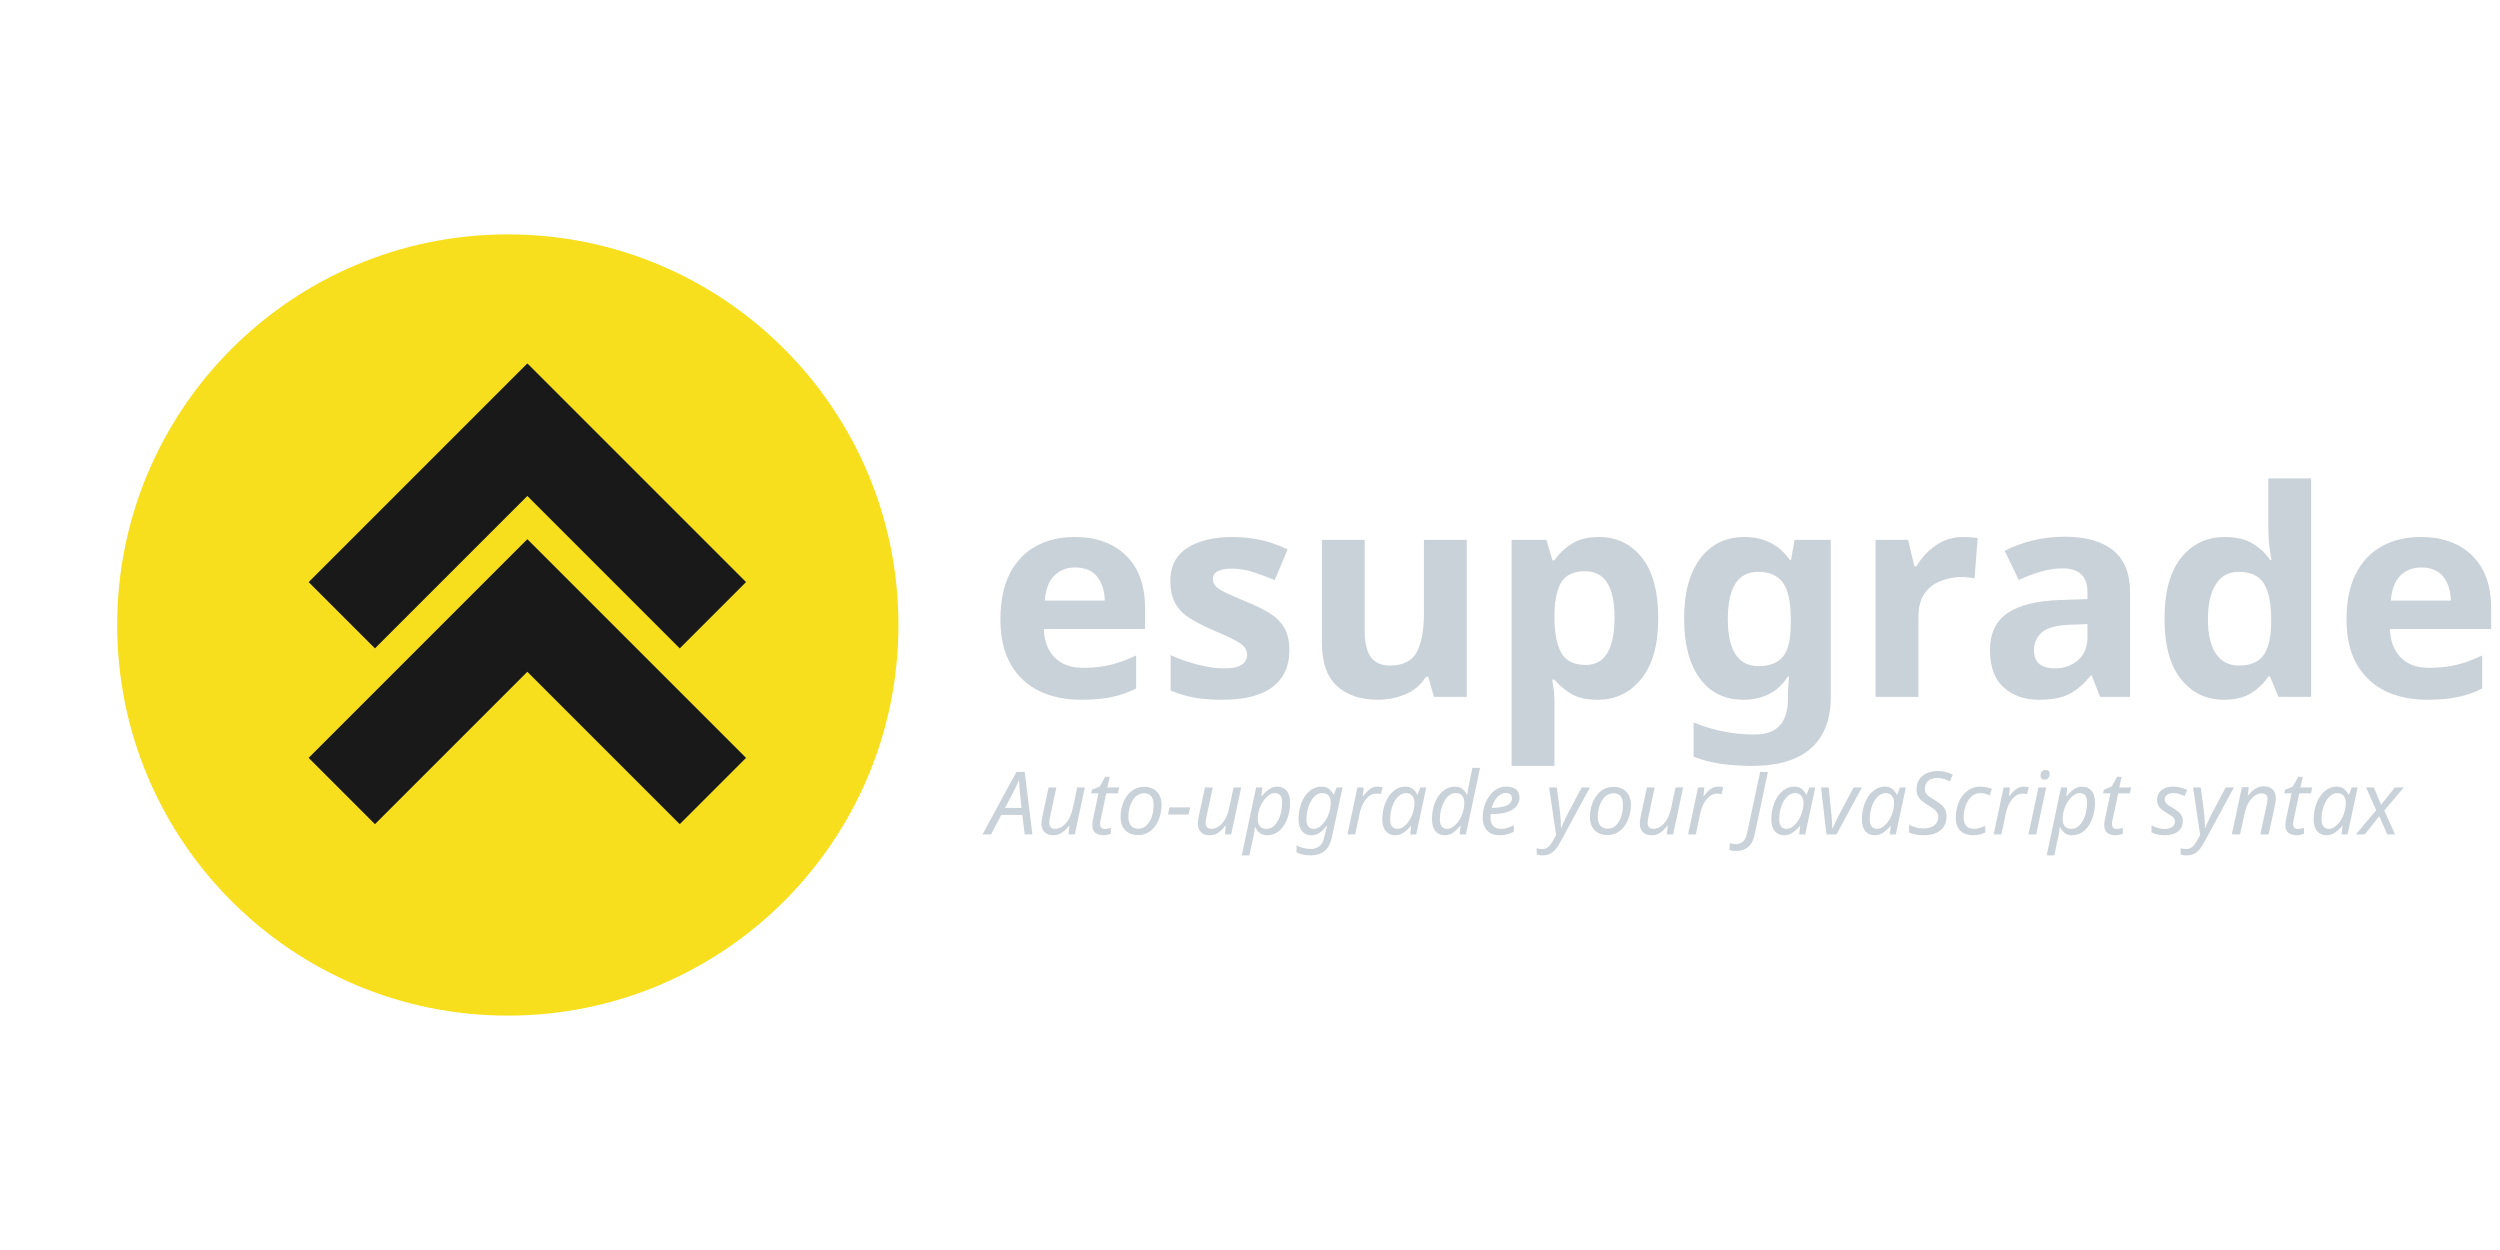
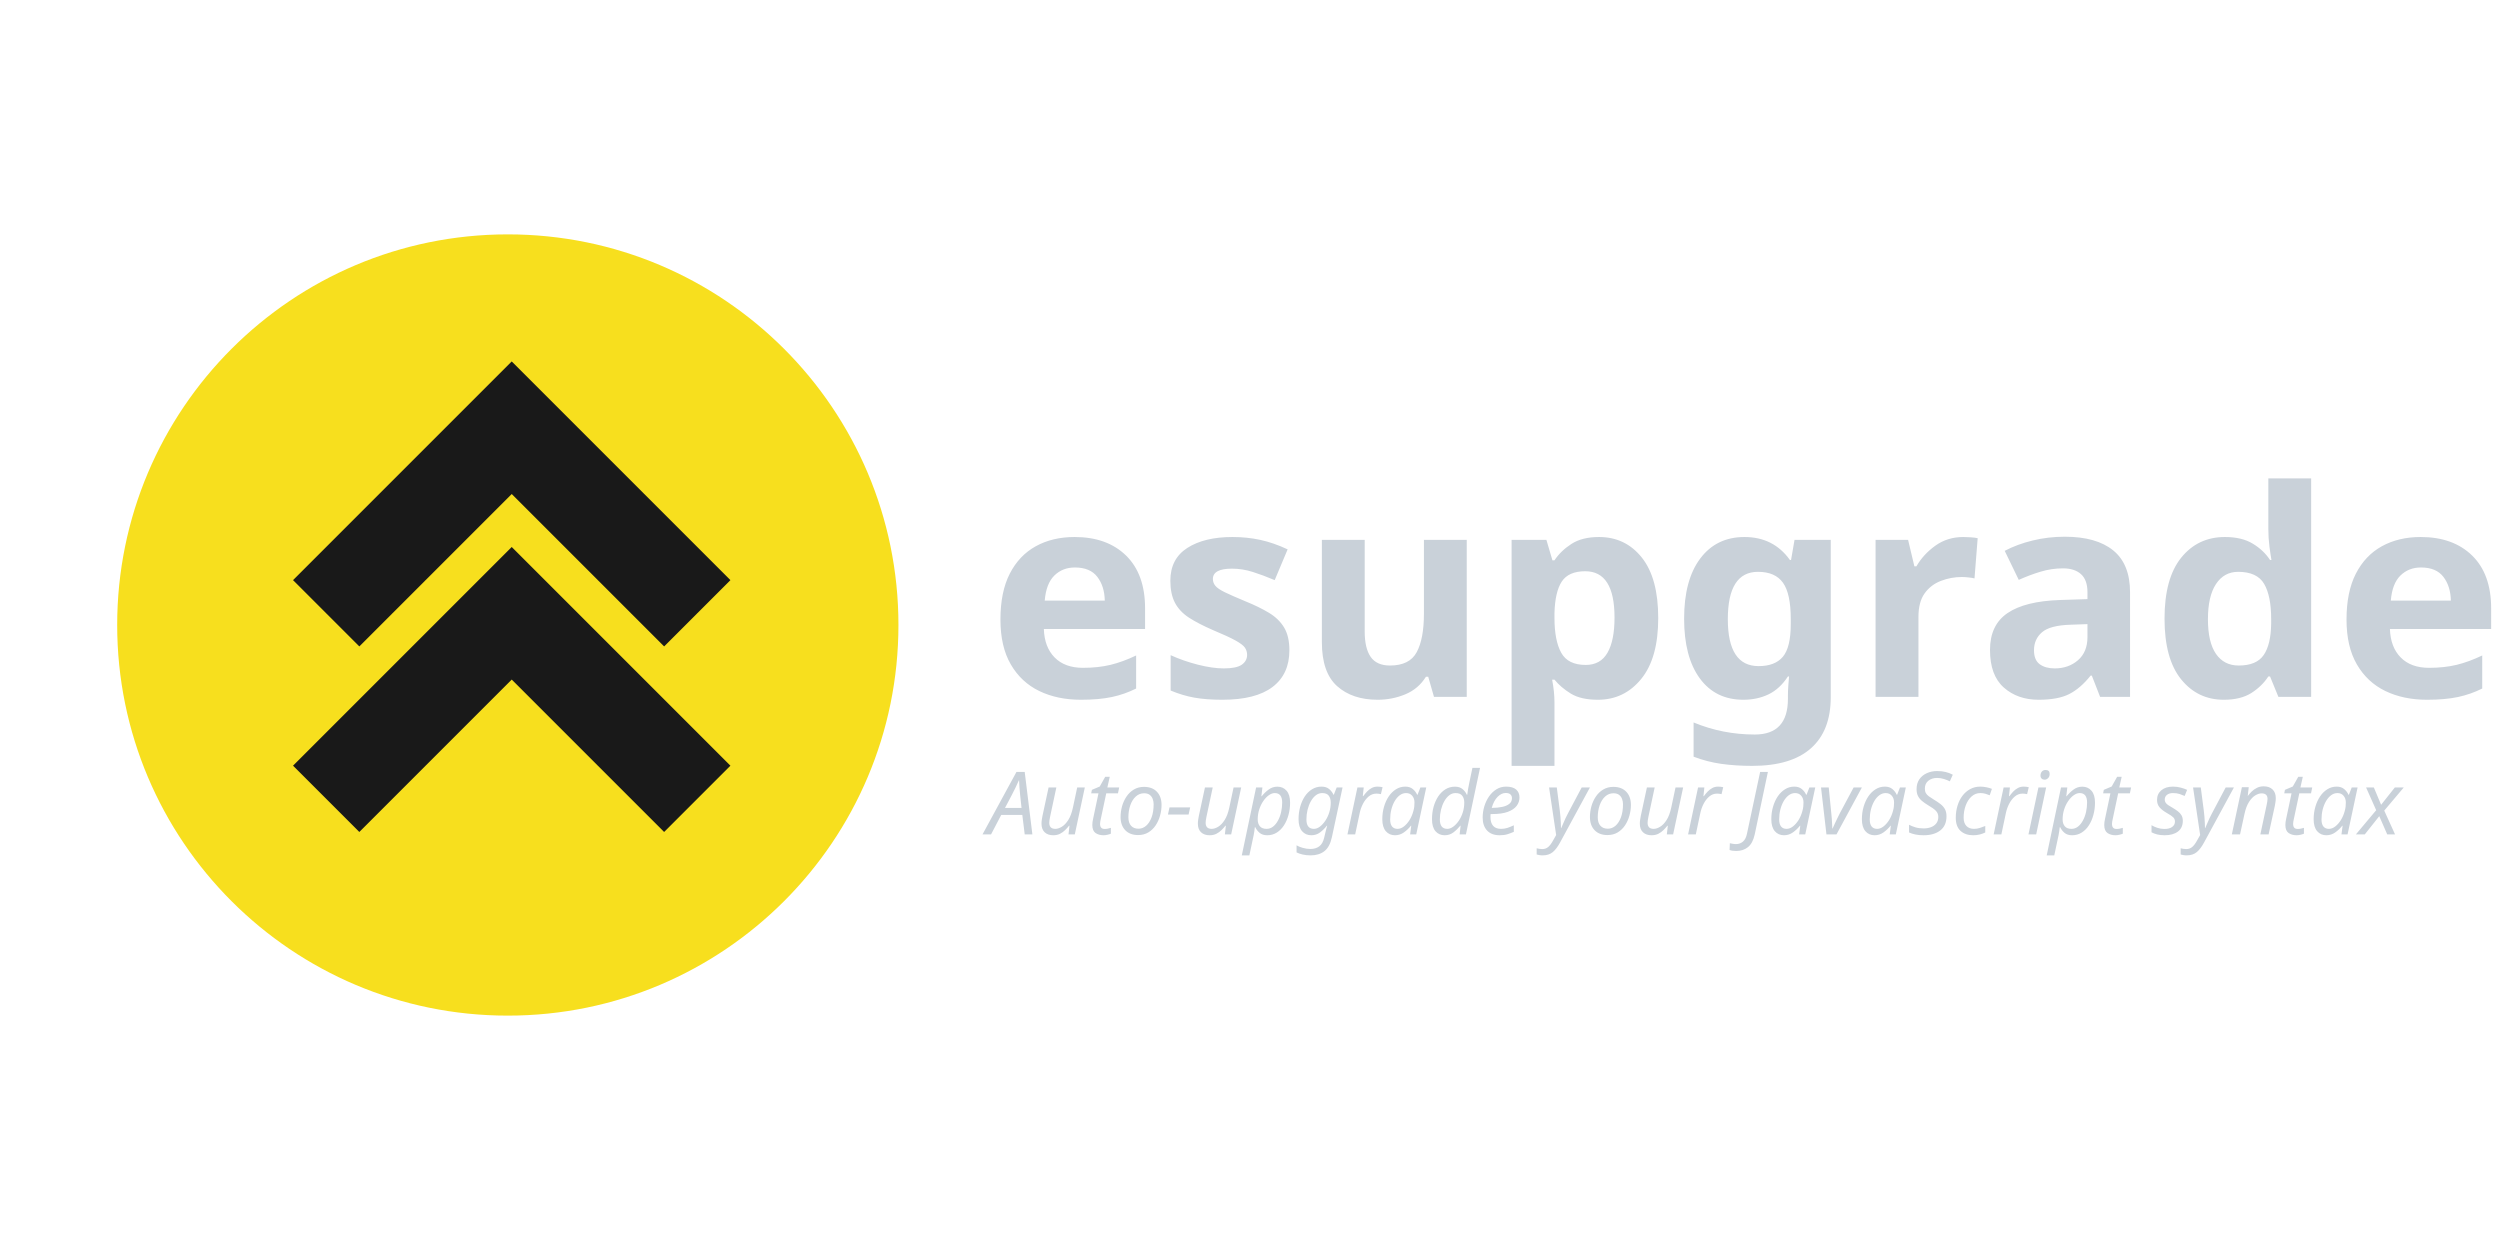
<svg xmlns="http://www.w3.org/2000/svg" width="640" height="320" font-family="Segoe UI, system-ui, sans-serif" viewBox="0 0 1280 640">
  <circle cx="260" cy="320" r="200" fill="#f7df1e" />
-   <path fill="none" stroke="#191919" stroke-width="48" d="m175 405 95-95 95 95m415 50" />
-   <path fill="none" stroke="#191919" stroke-width="48" d="m175 315 95-95 95 95m415 50" />
-   <text x="241" y="148" font-size="92" font-weight="bold" transform="matrix(1.6 0 0 1.6 120 120)" fill="#C9D1D9">
+   <path fill="none" stroke="#191919" stroke-width="48" d="m167 409 95-95 95 95m-190 -95 95-95 95 95m415 50" />
+   <text x="241" y="148" fill="#c9d1d9" font-size="92" font-weight="bold" transform="matrix(1.6 0 0 1.6 120 120)">
    esupgrade
  </text>
-   <text x="241" y="192" font-size="28" font-style="italic" transform="matrix(1.6 0 0 1.6 120 120)" fill="#C9D1D9">
+   <text x="241" y="192" fill="#c9d1d9" font-size="28" font-style="italic" transform="matrix(1.6 0 0 1.6 120 120)">
    Auto-upgrade your JavaScript syntax
  </text>
</svg>
